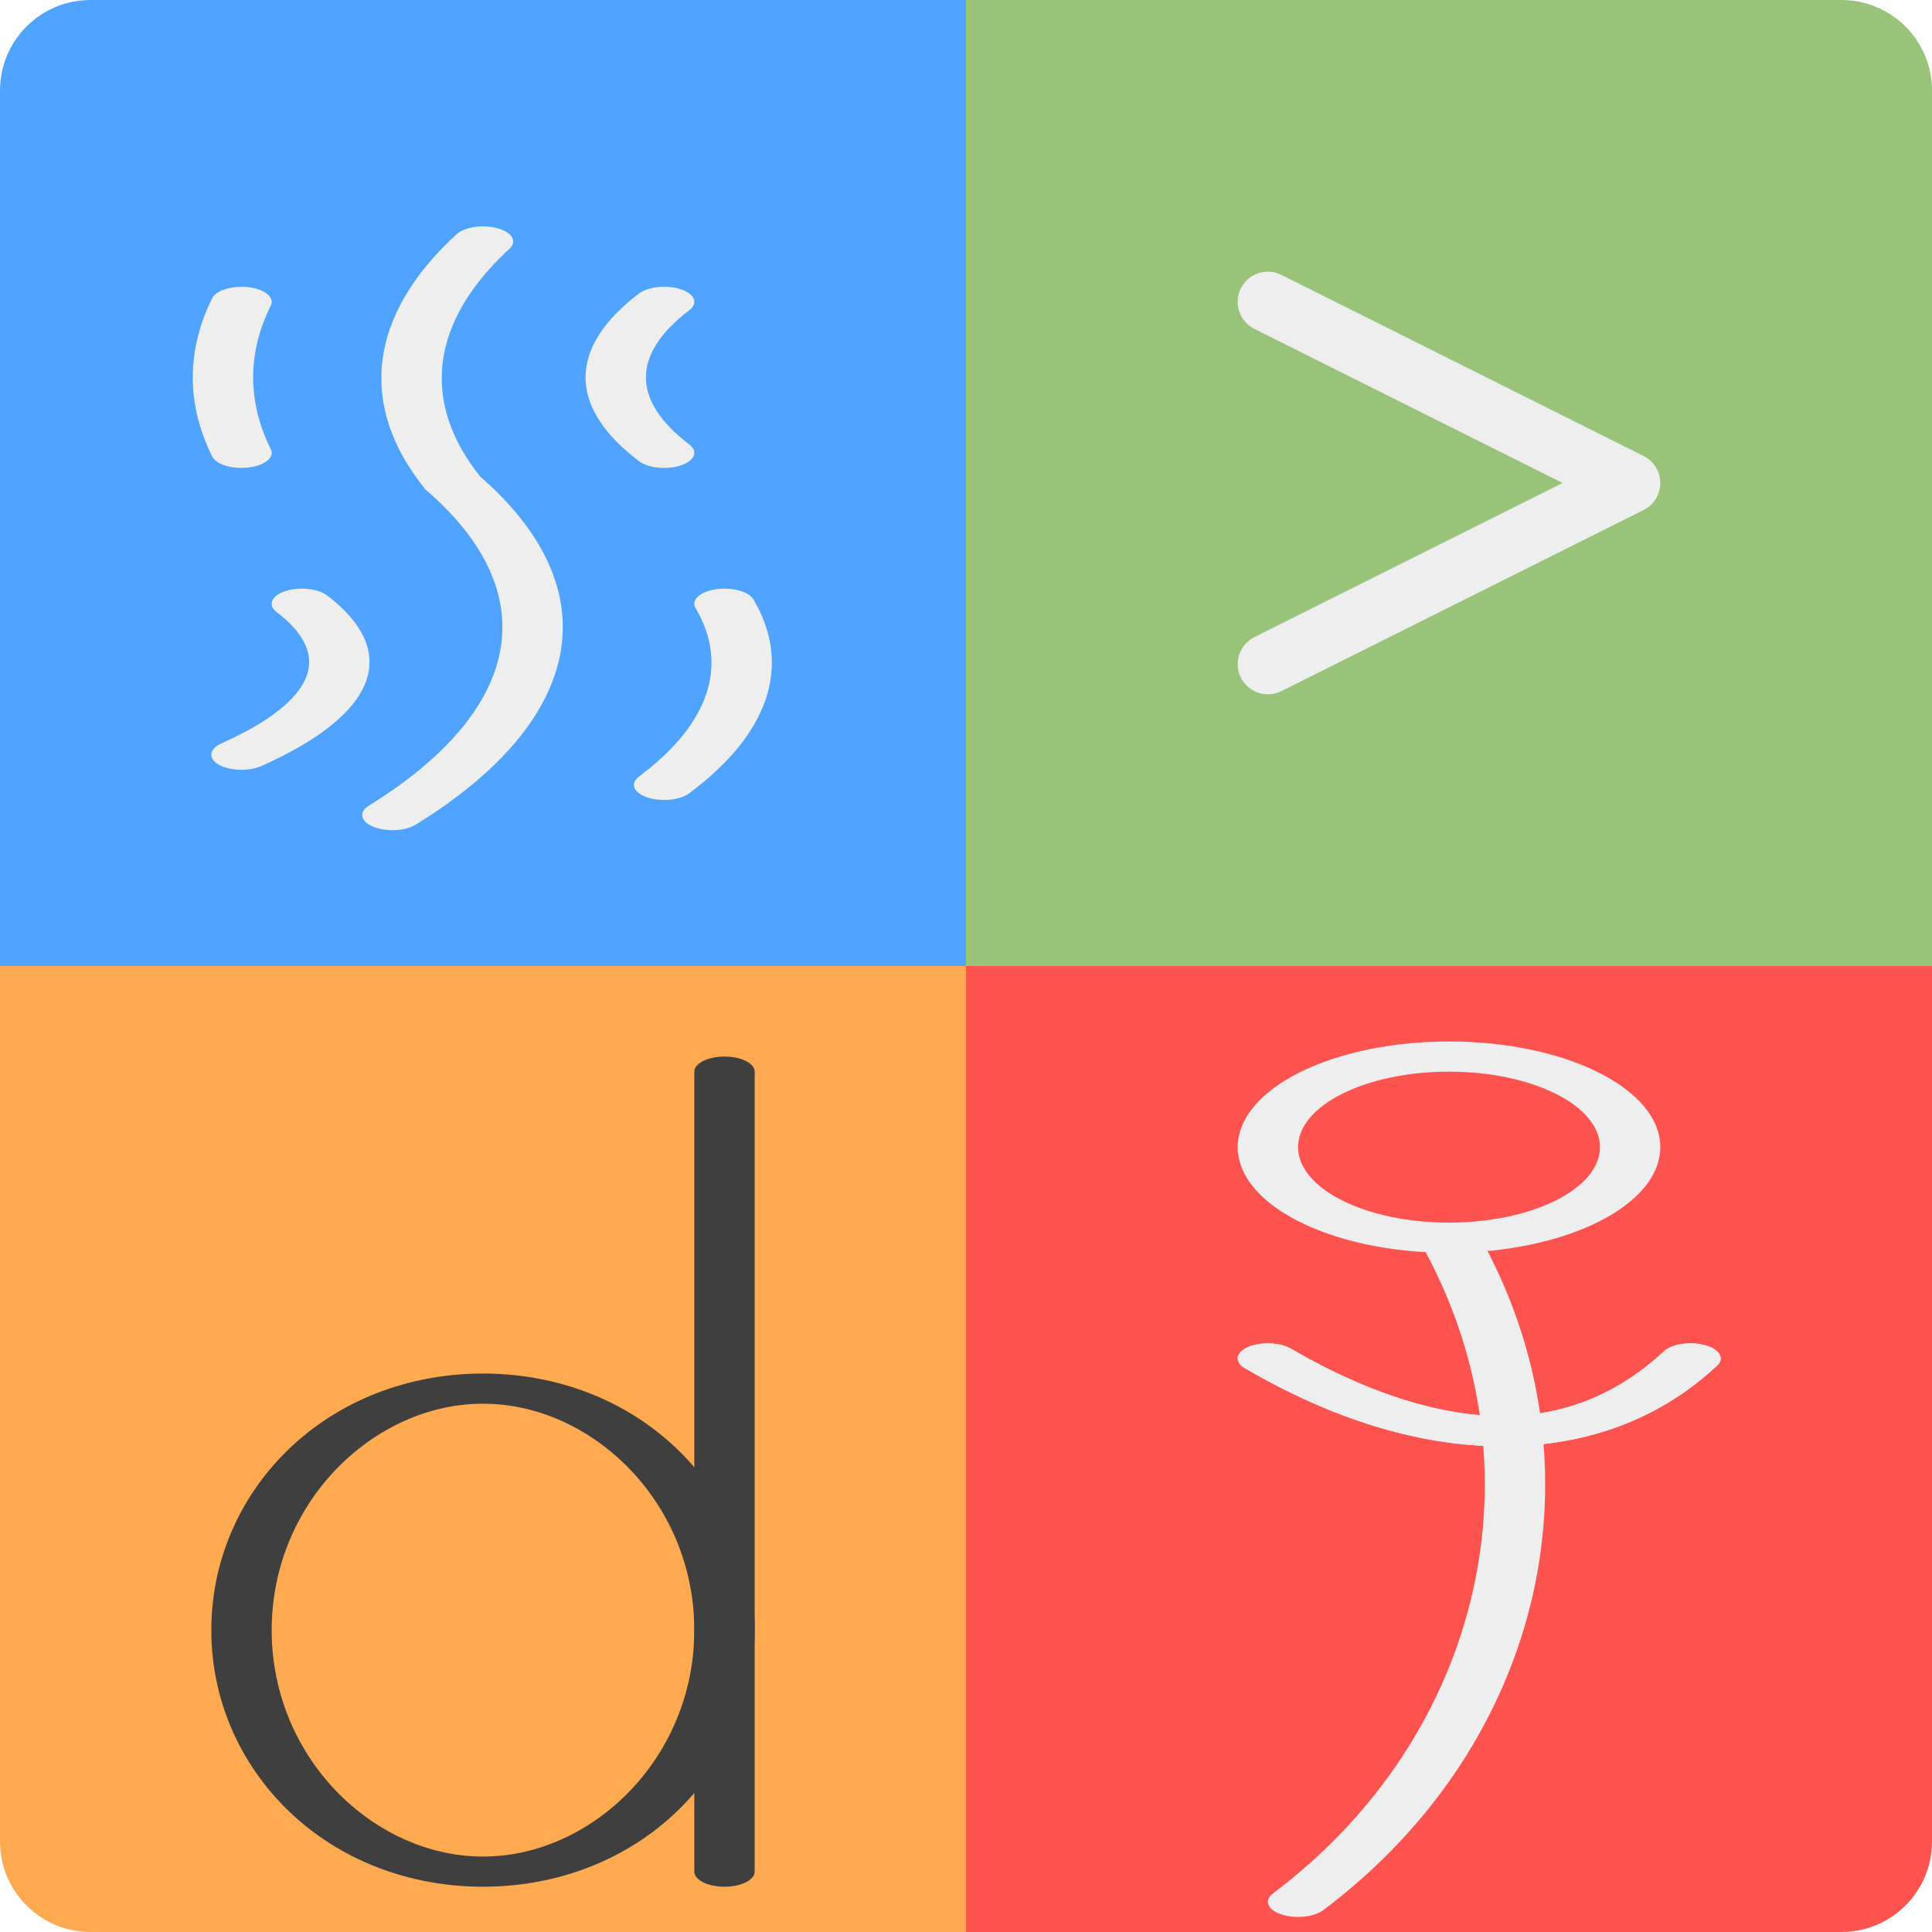
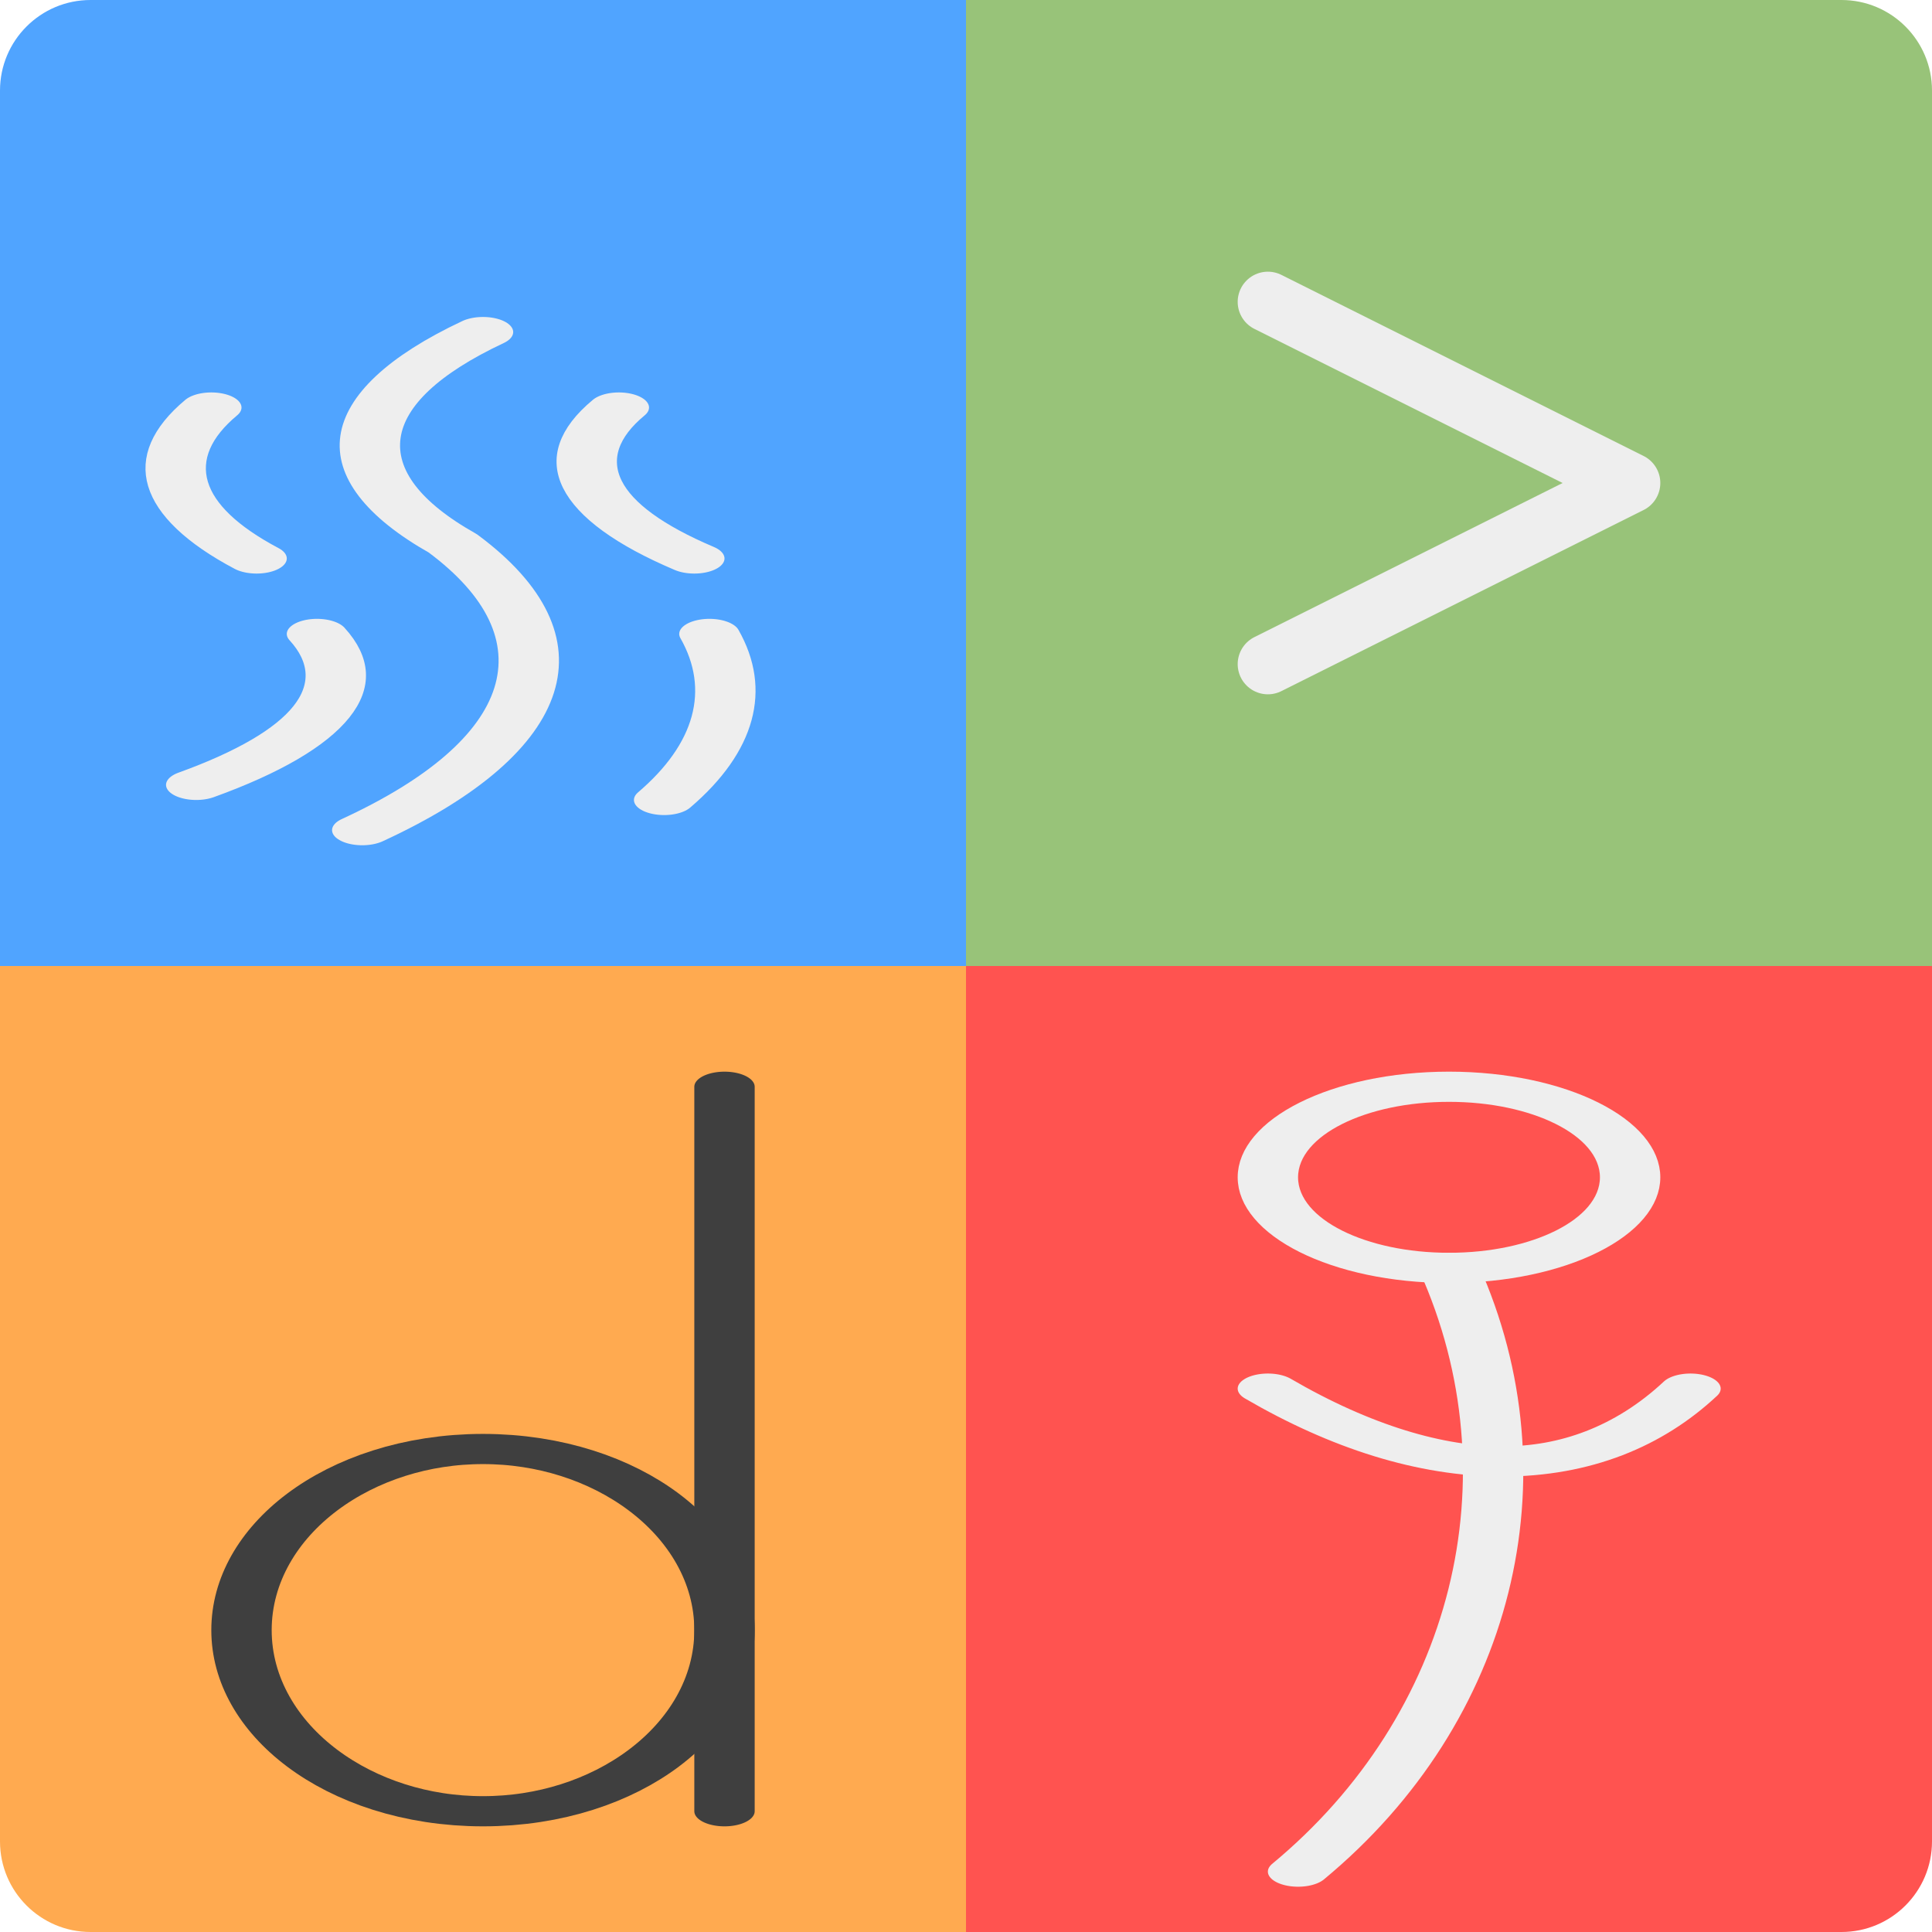
<svg xmlns="http://www.w3.org/2000/svg" width="64" height="64" viewBox="0 0 64 64">
  <path fill="#50a4ff" d="           M3,0           l29,0 l0,32 l-32,0           l0,-29 a3,3,0,0,1,3,-3           Z           " />
  <path fill="#98C379" d="           M32,0           l29,0 a3,3,0,0,1,3,3           l0,29 l-32,0 l0,-29           Z           " />
  <path fill="#ff5350" d="           M32,32           l32,0           l0,29 a3,3,0,0,1,-3,3           l-29,0 l0,-32           Z           " />
  <path fill="#ffaa50" d="           M0,32           l32,0 l0,32           l-29,0 a3,3,0,0,1,-3,-3           l0,-29           Z           " />
  <path stroke="#eeeeee" stroke-width="2" fill="none" stroke-linecap="round" stroke-linejoin="round" d="           M48,16 m-6,-6           l12,6 l-12, 6           " />
  <g id="letter-f-lower" stroke="#eeeeee" stroke-width="2" fill="none" stroke-linecap="round" stroke-linejoin="round" transform="translate(16, 32) scale(1, 0.5)">
-     <circle cx="32" cy="12" r="6" />
-     <path d="             M32,32 m0,-14             a20,36,0,0,1,-5,44             M32,32 m8,-6             a18,64,-10,0,1,-14,0             " />
-     <path d="             M32,32 m8,-6             a18,64,-10,0,1,-14,0             " />
+     <circle cx="32" cy="14" r="6" />
+     <path d="             M32,32 m0,-12             a20,36,0,0,1,-5,40             " />
+     <path d="             M32,32 m8,-4             a18,64,-10,0,1,-14,0             " />
  </g>
-   <g id="letter-s-lower" stroke="#eeeeee" stroke-width="2" fill="none" stroke-linecap="round" stroke-linejoin="round" transform="translate(-16, -4) scale(1, 0.5)">
-     <path d="             M32,32 m0,-8             a32,24,0,0,0,-1,16             a32,24,0,0,1,-2,22             " />
-     <path d="             M32,32 m-8,-4             a28,24,0,0,0,0,10             m14,-10             a32,16,0,0,0,0,10             m-12,10             a32,14,0,0,1,-2,10             m16,-10             a24,18,0,0,1,-2,12             " />
+   <g id="letter-s-lower" stroke="#eeeeee" stroke-width="2" fill="none" stroke-linecap="round" stroke-linejoin="round" transform="translate(-16, 0) scale(1, 0.5)">
+     <path d="           M32,32 m0,-10           a32,16,0,0,0,-1,14           a32,20,0,0,1,-3,19           " />
+     <path d="           M32,32 m-9,-5           a28,14,0,0,0,1.5,10           m12,-10           a32,14,0,0,0,2.5,10           m-12.5,5           a32,14,0,0,1,-4,10           m17,-10           a24,18,0,0,1,-1.5,11           " />
  </g>
  <g id="letter-d-lower" stroke="#3f3f3f" stroke-width="2" fill="none" stroke-linecap="round" stroke-linejoin="round" transform="translate(-16, 32) scale(1, 0.5)">
-     <ellipse cx="32" cy="44" rx="8" ry="16" />
-     <path d="             M32,32 m8,-25             l0,53             " />
+     <ellipse cx="32" cy="44" rx="8" ry="12" />
+     <path d="             M32,32 m8,-24             l0,48             " />
  </g>
</svg>
